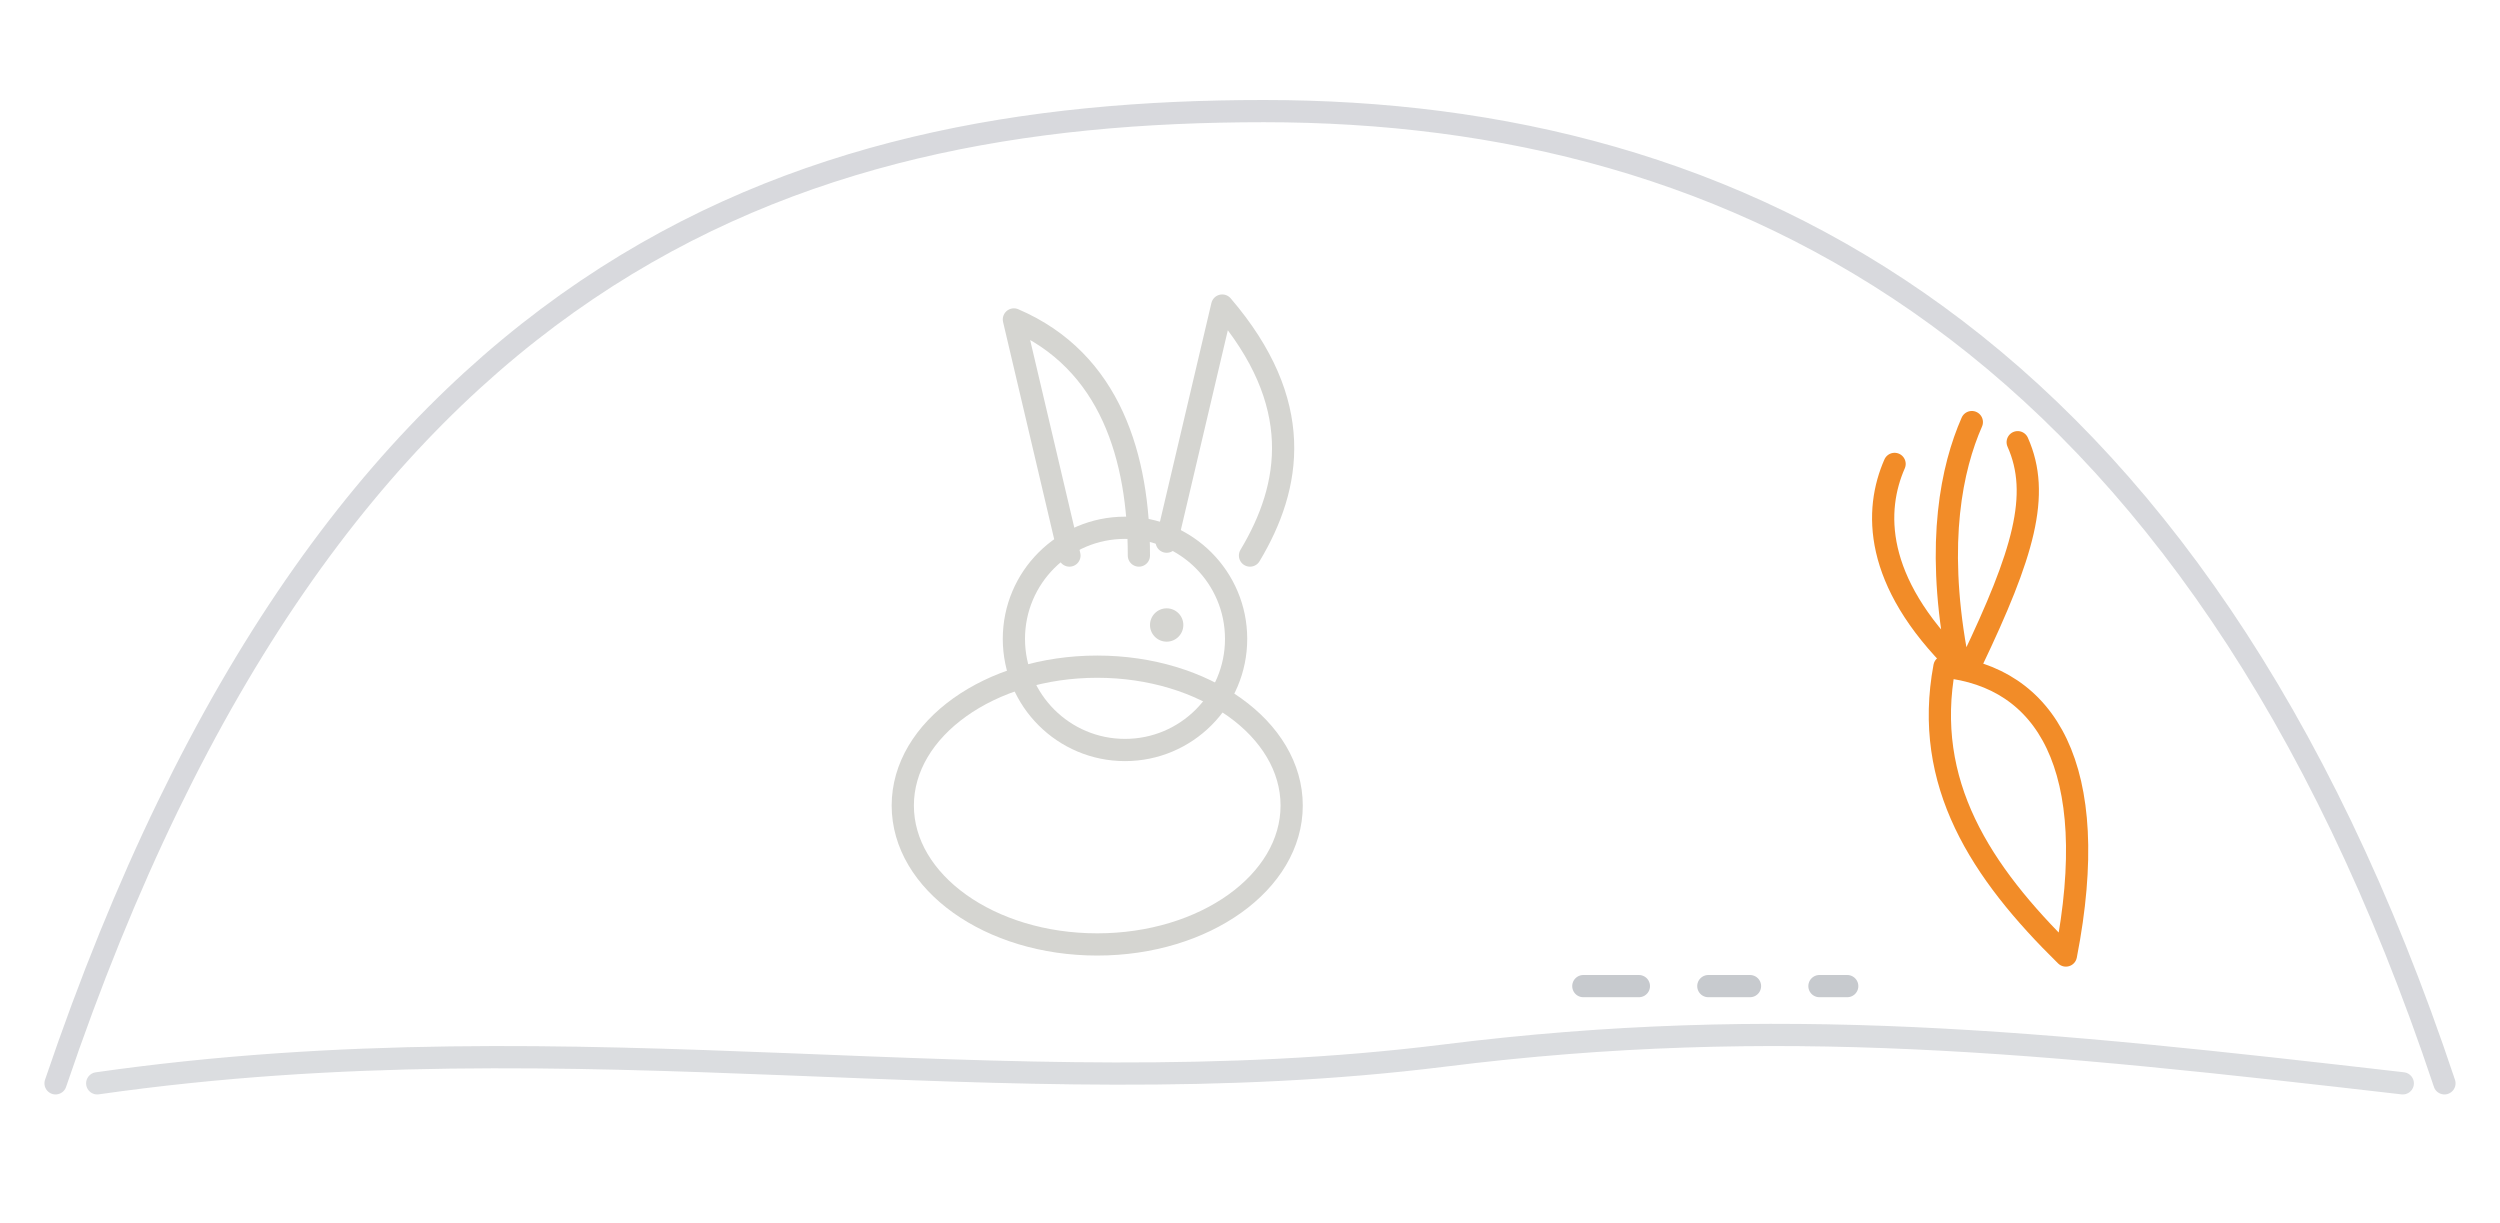
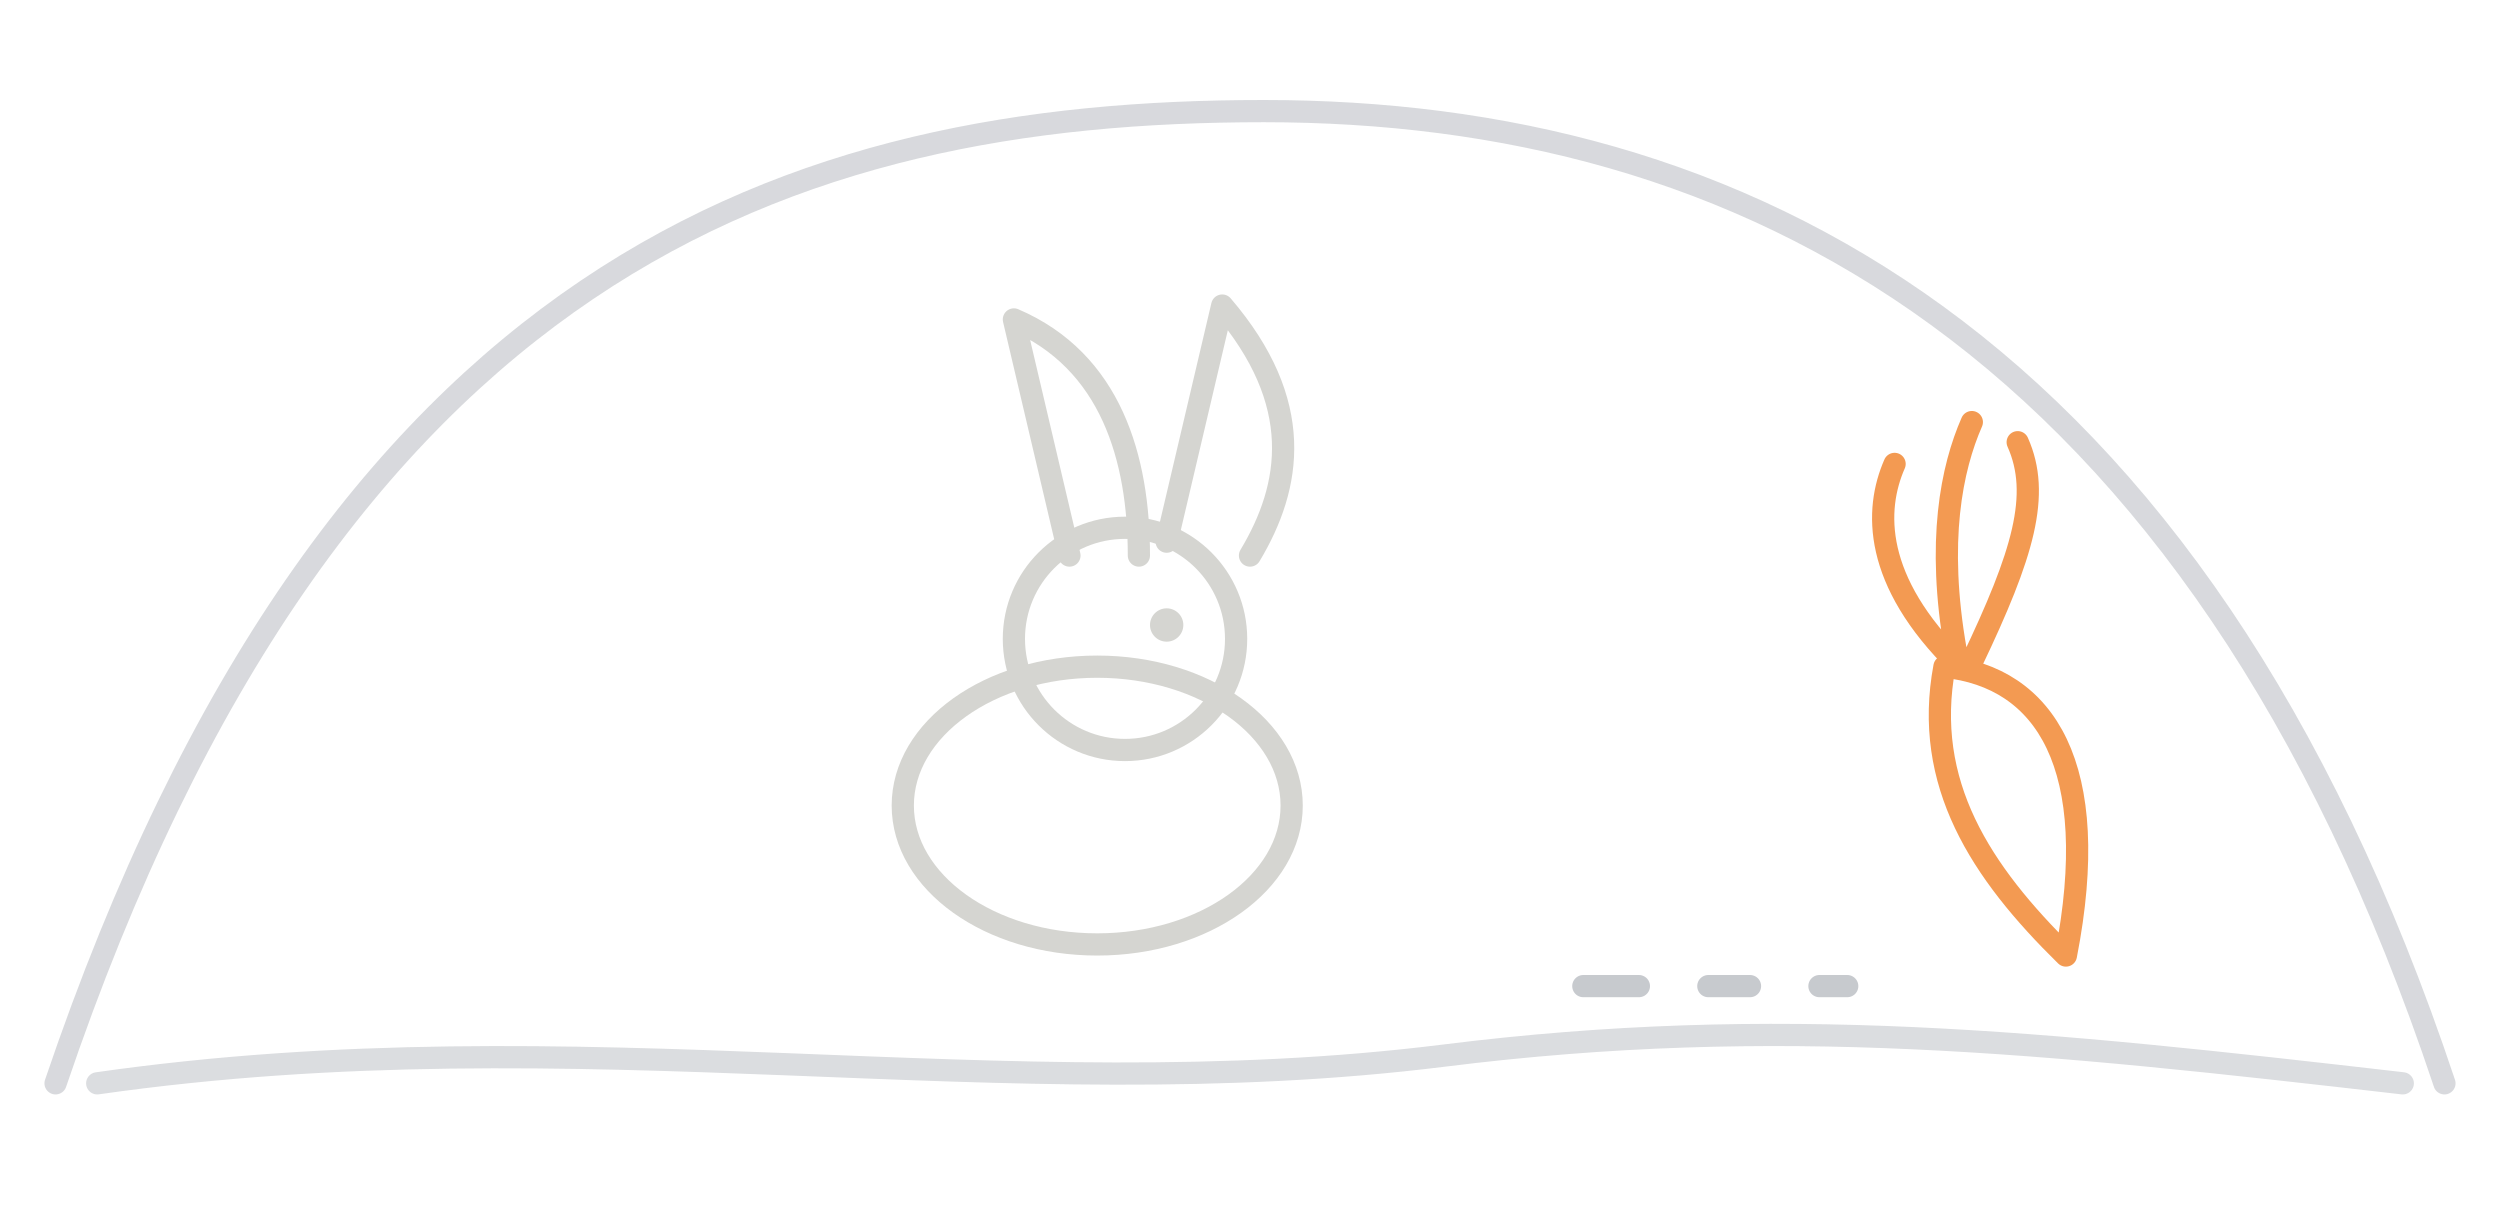
<svg xmlns="http://www.w3.org/2000/svg" viewBox="0 0 180 88" fill="none">
  <g stroke-linecap="round" stroke-linejoin="round" vector-effect="non-scaling-stroke">
    <path d="M4 78C24 19 57 8 91 8s67 16 85 70" stroke="#a9adb4" stroke-width="1.6" opacity=".46" />
    <path d="M7 78c35-5 65 2 97-2 24-3 43-1 69 2" stroke="#a9adb4" stroke-width="1.6" opacity=".42" />
    <g transform="translate(79 43)" stroke="#d5d5d1" stroke-width="1.6">
      <ellipse cx="0" cy="15" rx="14" ry="10" />
      <circle cx="2" cy="3" r="8" />
      <path d="M-2-3-6-20c7 3 9 10 9 17M5-4l4-17c6 7 5 13 2 18" />
      <circle cx="5" cy="2" r="1.2" fill="#d5d5d1" stroke="none" />
    </g>
-     <g transform="translate(140 48) rotate(-10)" stroke="#f28c28" stroke-width="1.6">
+     <g transform="translate(140 48) rotate(-10)" stroke="#f39a52" stroke-width="1.6">
      <path d="M0 0c7 2 10 9 5 22C0 15-3 8 0 0Z" />
      <path d="M1 0c-5-7-4-12-2-15M2 0c5-7 7-11 6-15M1-1c0-8 2-13 4-16" />
    </g>
    <path d="M114 71h4m5 0h3m5 0h2" stroke="#a9adb4" stroke-width="1.6" opacity=".65" />
  </g>
</svg>
